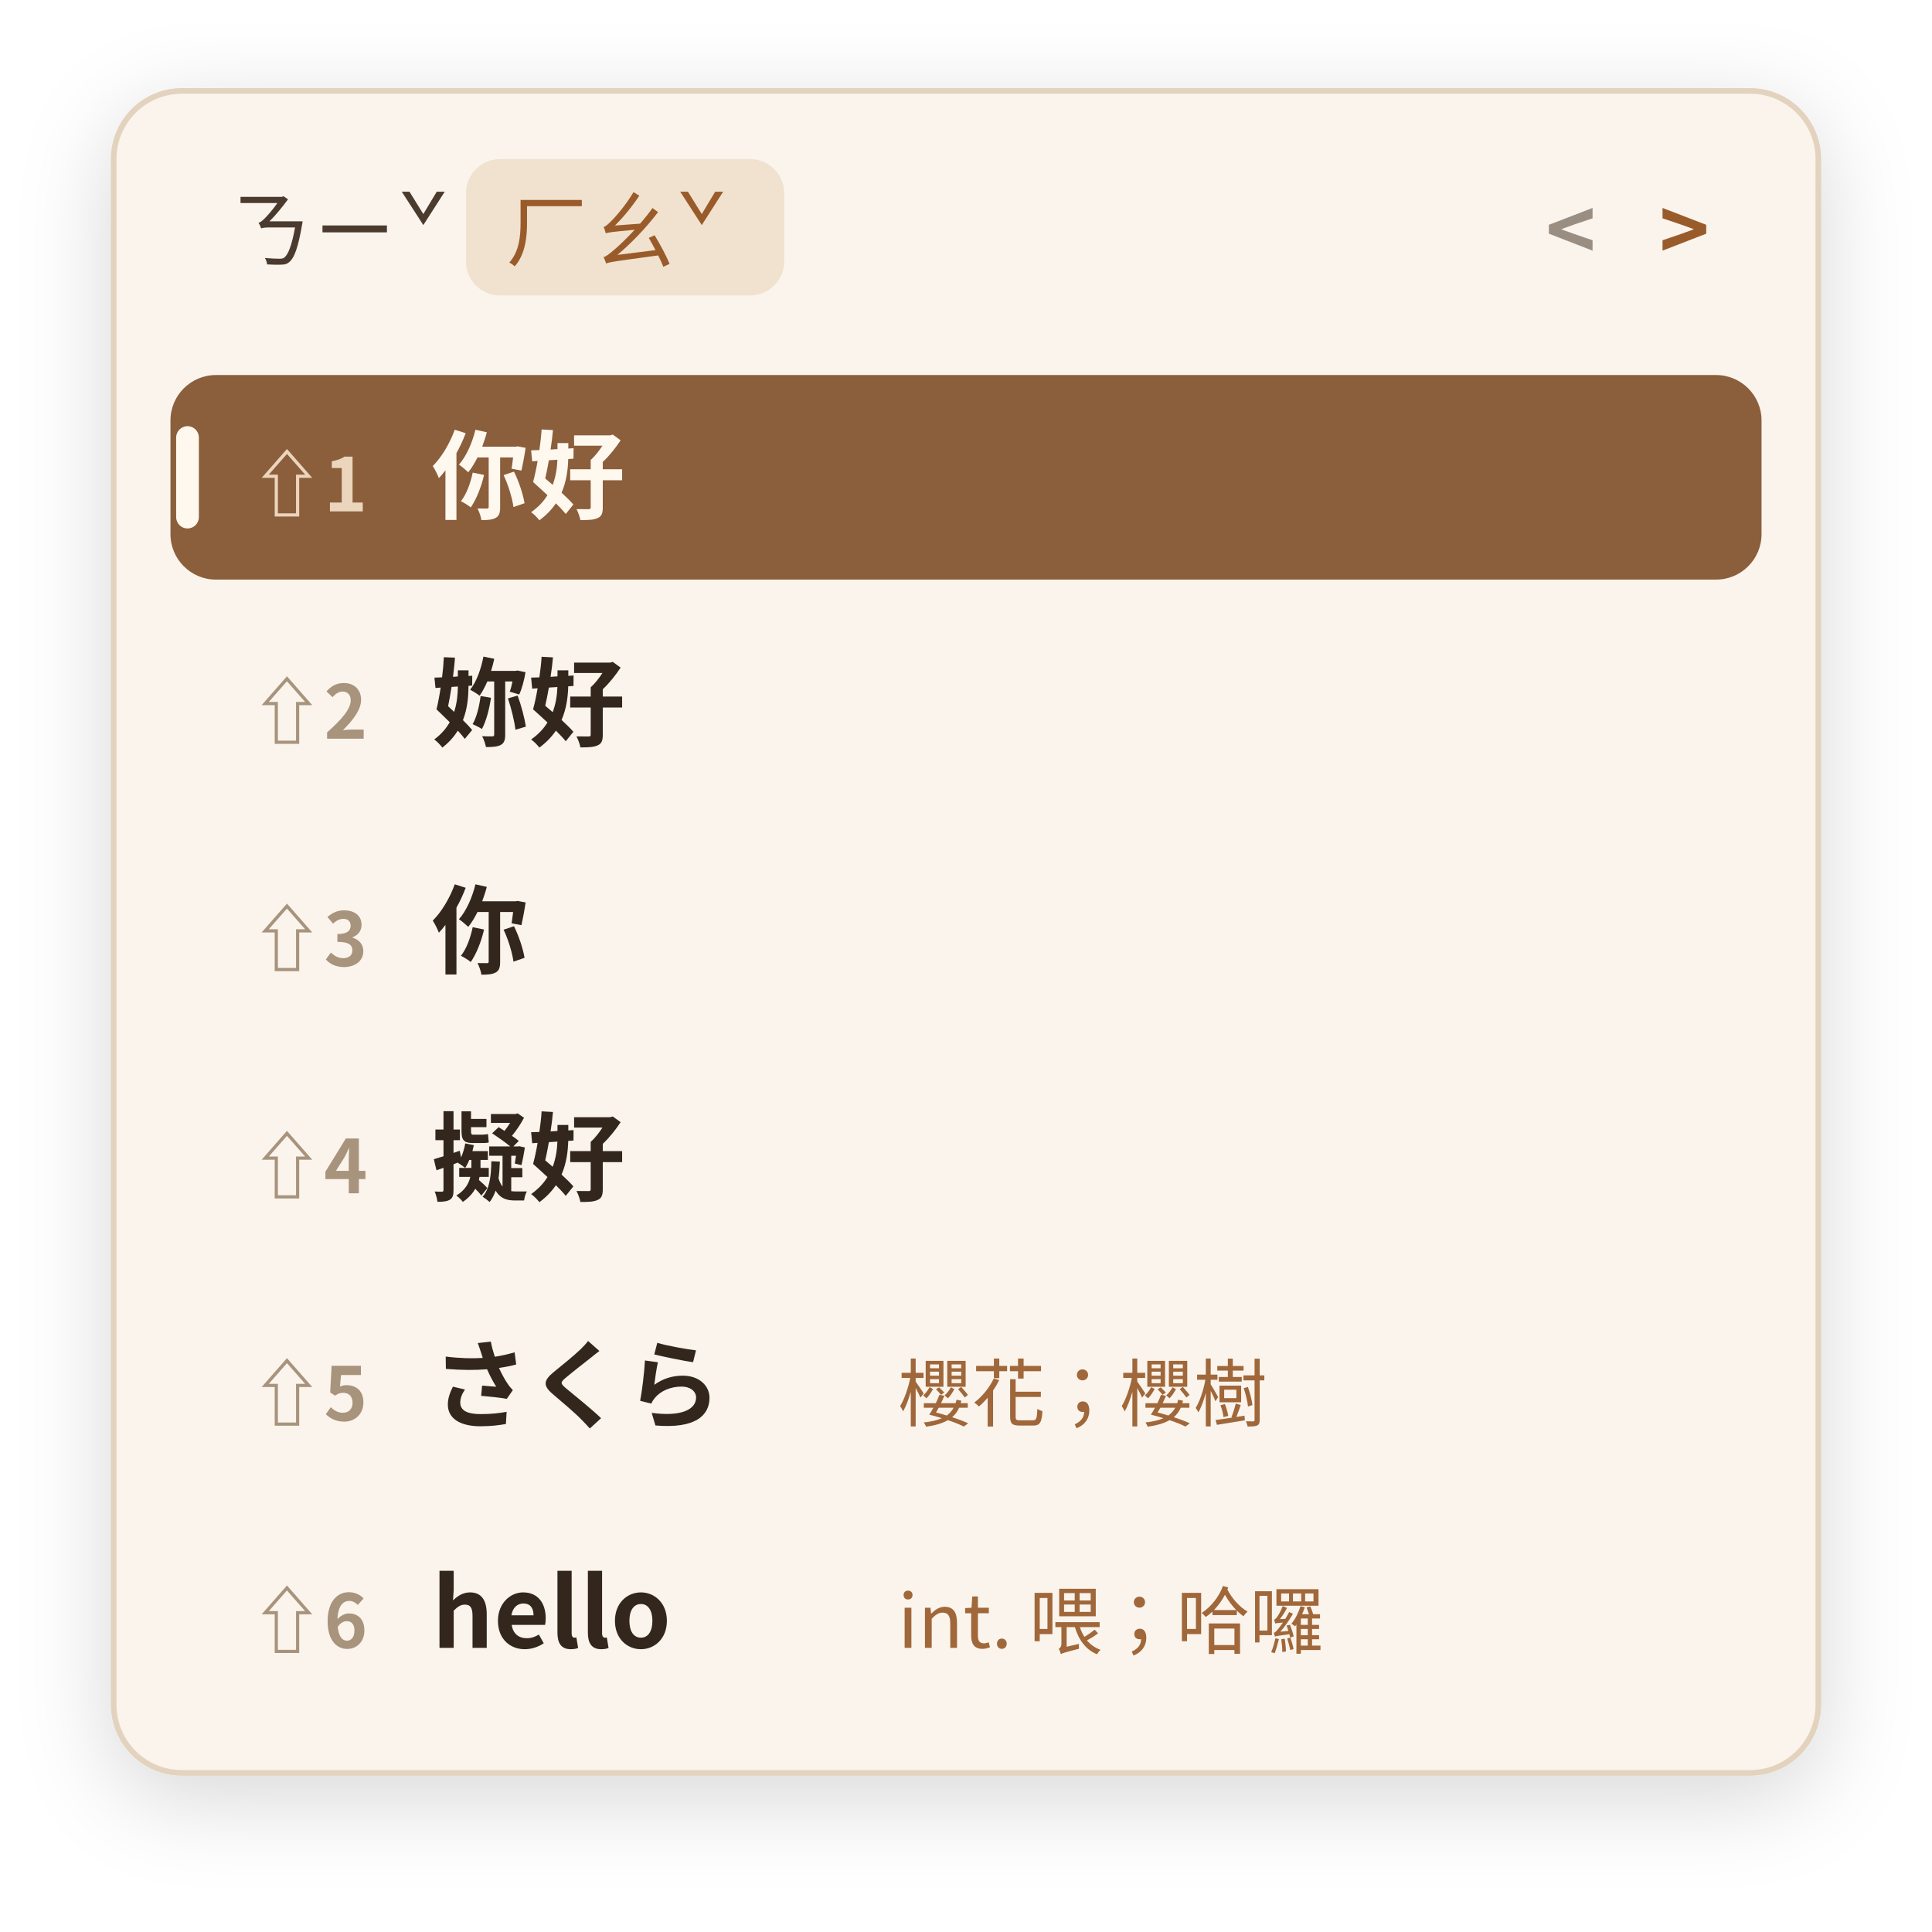
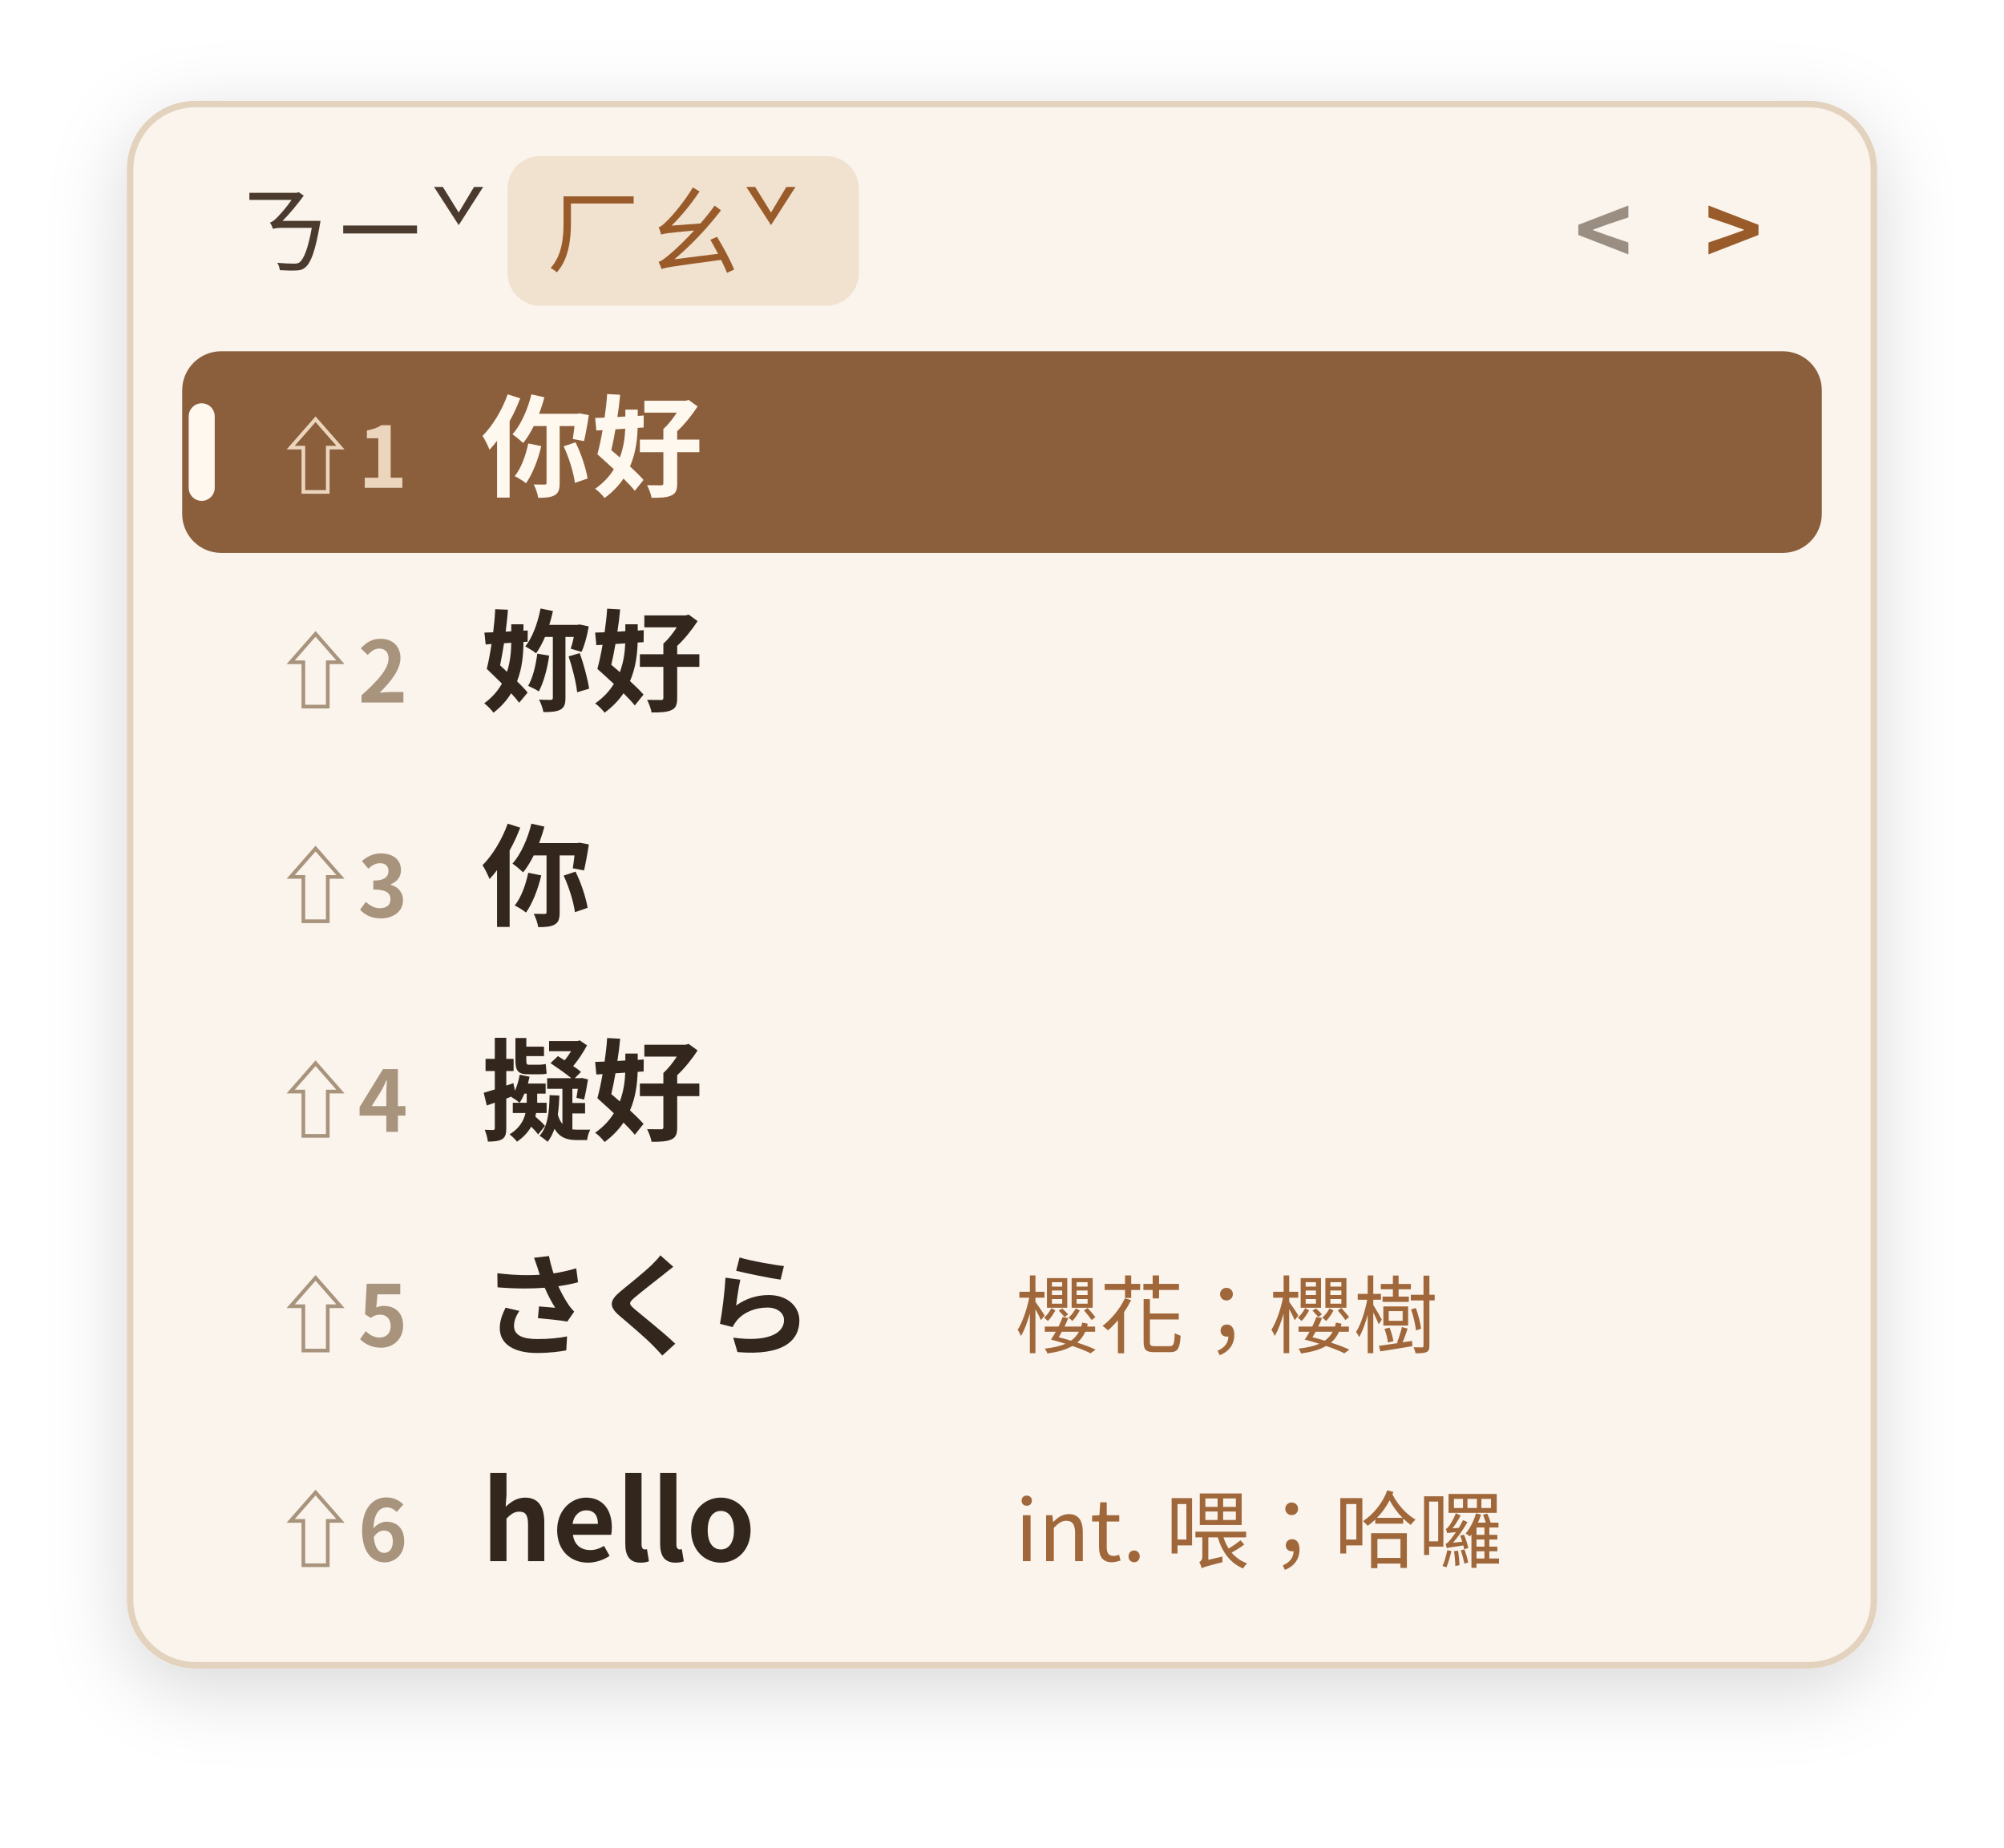
- <svg xmlns="http://www.w3.org/2000/svg" width="340" height="340" viewBox="0 0 340 340" role="img" aria-label="Nat Latte 主題預覽">
+ <svg xmlns="http://www.w3.org/2000/svg" width="308" height="284" viewBox="0 0 308 284" role="img" aria-label="Nat Latte 主題預覽">
  <defs>
    <filter id="s" x="-25%" y="-20%" width="150%" height="160%">
-       <feDropShadow dx="0" dy="4" stdDeviation="8" flood-color="#000" flood-opacity="0.16" />
+       <feDropShadow dx="0" dy="3" stdDeviation="6" flood-color="#000" flood-opacity="0.16" />
    </filter>
  </defs>
  <g transform="translate(20,16)" font-family="'Microsoft JhengHei','PingFang TC','Noto Sans CJK TC','Noto Sans TC',sans-serif">
-     <rect width="300" height="296" rx="12" fill="#FAF4EC" stroke="#E3D3BE" stroke-width="1" filter="url(#s)" />
-     <text x="20" y="30" font-size="15" fill="#4A3B2E">ㄋㄧˇ</text>
-     <rect x="62" y="12" width="56" height="24" rx="6" fill="#F0E2CF" />
-     <text x="69" y="30" font-size="15" fill="#9A5B2B">ㄏㄠˇ</text>
-     <text x="252" y="30" font-size="15" font-weight="600" fill="#4A3B2E" opacity="0.55">&lt;</text>
-     <text x="272" y="30" font-size="15" font-weight="600" fill="#9A5B2B">&gt;</text>
-     <rect x="10" y="50" width="280" height="36" rx="8" fill="#8B5E3C" />
-     <rect x="11" y="59" width="4" height="18" rx="2" fill="#FFF8EE" />
-     <text x="24" y="74" font-size="13" font-weight="600" fill="#EBD5BC">⇧1</text>
-     <text x="56" y="74" font-size="17" font-weight="700" fill="#FFF8EE">你好</text>
-     <text x="24" y="114" font-size="13" font-weight="600" fill="#A8937C">⇧2</text>
-     <text x="56" y="114" font-size="17" font-weight="700" fill="#33271D">妳好</text>
-     <text x="24" y="154" font-size="13" font-weight="600" fill="#A8937C">⇧3</text>
-     <text x="56" y="154" font-size="17" font-weight="700" fill="#33271D">你</text>
-     <text x="24" y="194" font-size="13" font-weight="600" fill="#A8937C">⇧4</text>
-     <text x="56" y="194" font-size="17" font-weight="700" fill="#33271D">擬好</text>
-     <text x="24" y="234" font-size="13" font-weight="600" fill="#A8937C">⇧5</text>
-     <text x="56" y="234" font-size="17" font-weight="700" fill="#33271D">さくら</text>
-     <text x="138" y="234" font-size="13" fill="#A0673A">櫻花；櫻樹</text>
-     <text x="24" y="274" font-size="13" font-weight="600" fill="#A8937C">⇧6</text>
-     <text x="56" y="274" font-size="17" font-weight="700" fill="#33271D">hello</text>
-     <text x="138" y="274" font-size="13" fill="#A0673A">int. 喂；哈囉</text>
+     <rect width="268" height="240" rx="10" fill="#FAF4EC" stroke="#E3D3BE" stroke-width="1" filter="url(#s)" />
+     <text x="16" y="25" font-size="15" fill="#4A3B2E">ㄋㄧˇ</text>
+     <rect x="58" y="8" width="54" height="23" rx="5" fill="#F0E2CF" />
+     <text x="64" y="25" font-size="15" fill="#9A5B2B">ㄏㄠˇ</text>
+     <text x="222" y="25" font-size="15" font-weight="600" fill="#4A3B2E" opacity="0.55">&lt;</text>
+     <text x="242" y="25" font-size="15" font-weight="600" fill="#9A5B2B">&gt;</text>
+     <rect x="8" y="38" width="252" height="31" rx="6" fill="#8B5E3C" />
+     <rect x="9" y="46" width="4" height="15" rx="2" fill="#FFF8EE" />
+     <text x="22" y="59" font-size="13" font-weight="600" fill="#EBD5BC">⇧1</text>
+     <text x="54" y="59" font-size="17" font-weight="700" fill="#FFF8EE">你好</text>
+     <text x="22" y="92" font-size="13" font-weight="600" fill="#A8937C">⇧2</text>
+     <text x="54" y="92" font-size="17" font-weight="700" fill="#33271D">妳好</text>
+     <text x="22" y="125" font-size="13" font-weight="600" fill="#A8937C">⇧3</text>
+     <text x="54" y="125" font-size="17" font-weight="700" fill="#33271D">你</text>
+     <text x="22" y="158" font-size="13" font-weight="600" fill="#A8937C">⇧4</text>
+     <text x="54" y="158" font-size="17" font-weight="700" fill="#33271D">擬好</text>
+     <text x="22" y="191" font-size="13" font-weight="600" fill="#A8937C">⇧5</text>
+     <text x="54" y="191" font-size="17" font-weight="700" fill="#33271D">さくら</text>
+     <text x="136" y="191" font-size="13" fill="#A0673A">櫻花；櫻樹</text>
+     <text x="22" y="224" font-size="13" font-weight="600" fill="#A8937C">⇧6</text>
+     <text x="54" y="224" font-size="17" font-weight="700" fill="#33271D">hello</text>
+     <text x="136" y="224" font-size="13" fill="#A0673A">int. 喂；哈囉</text>
  </g>
</svg>
